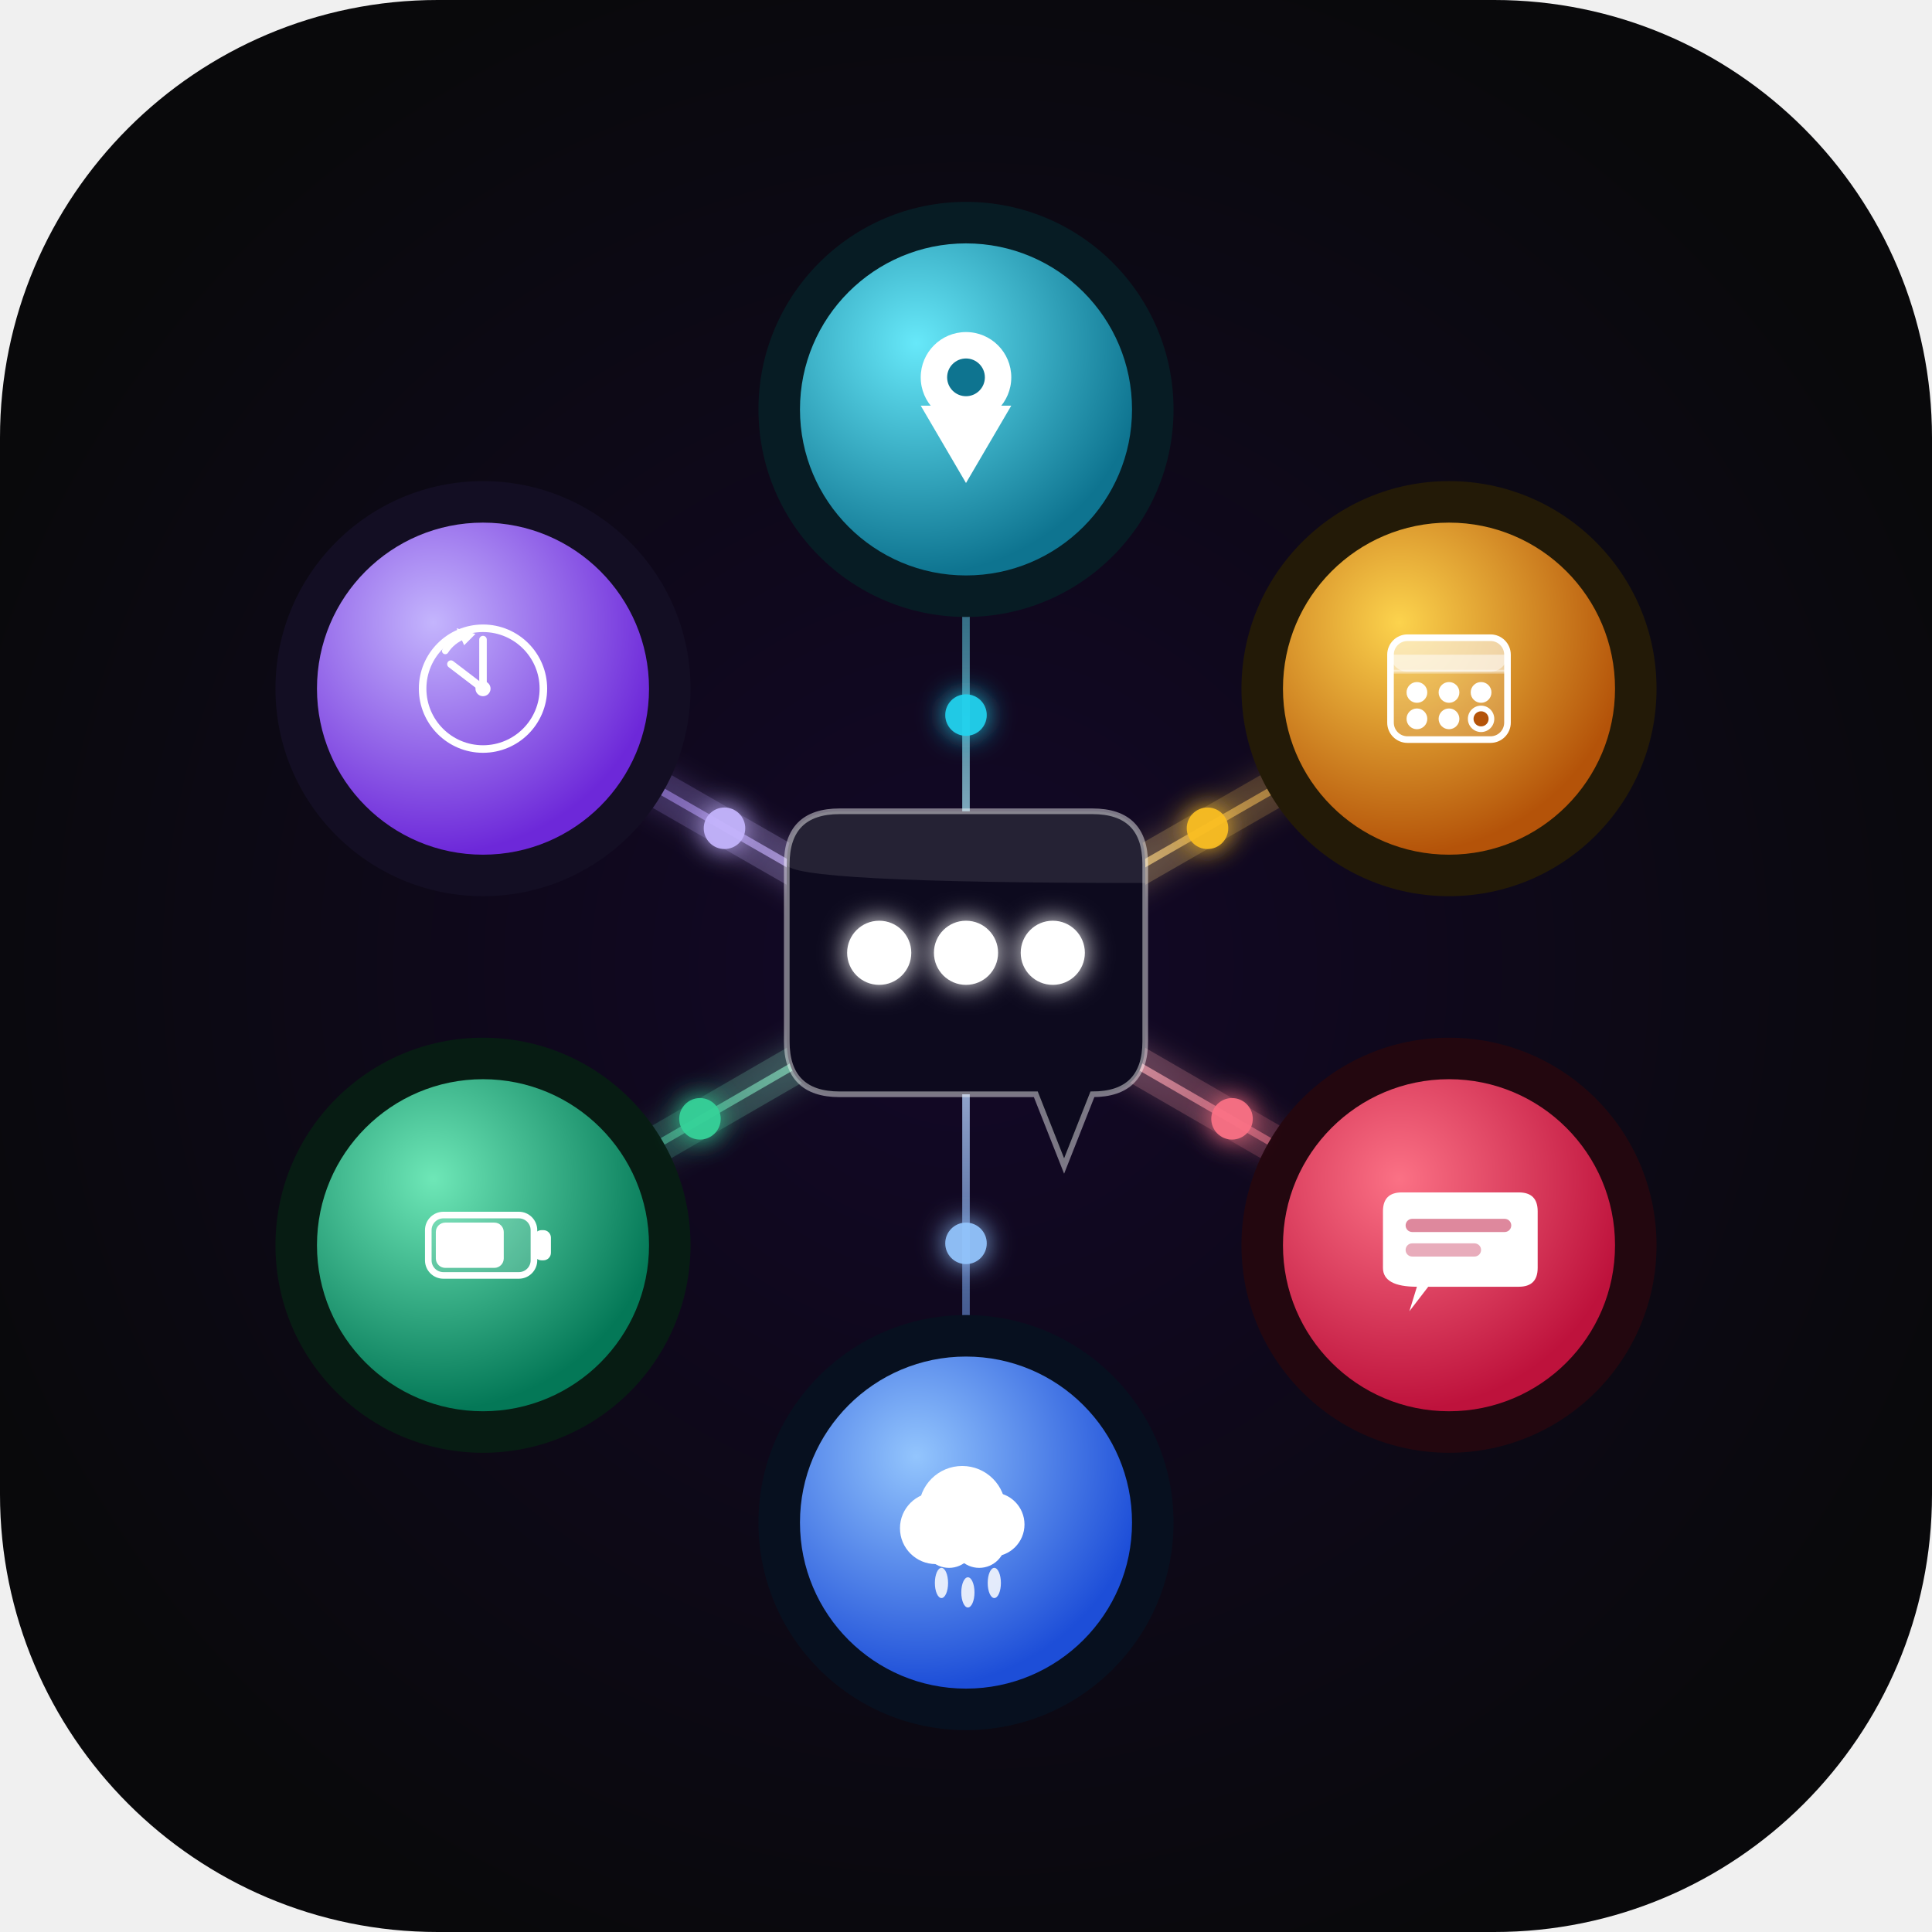
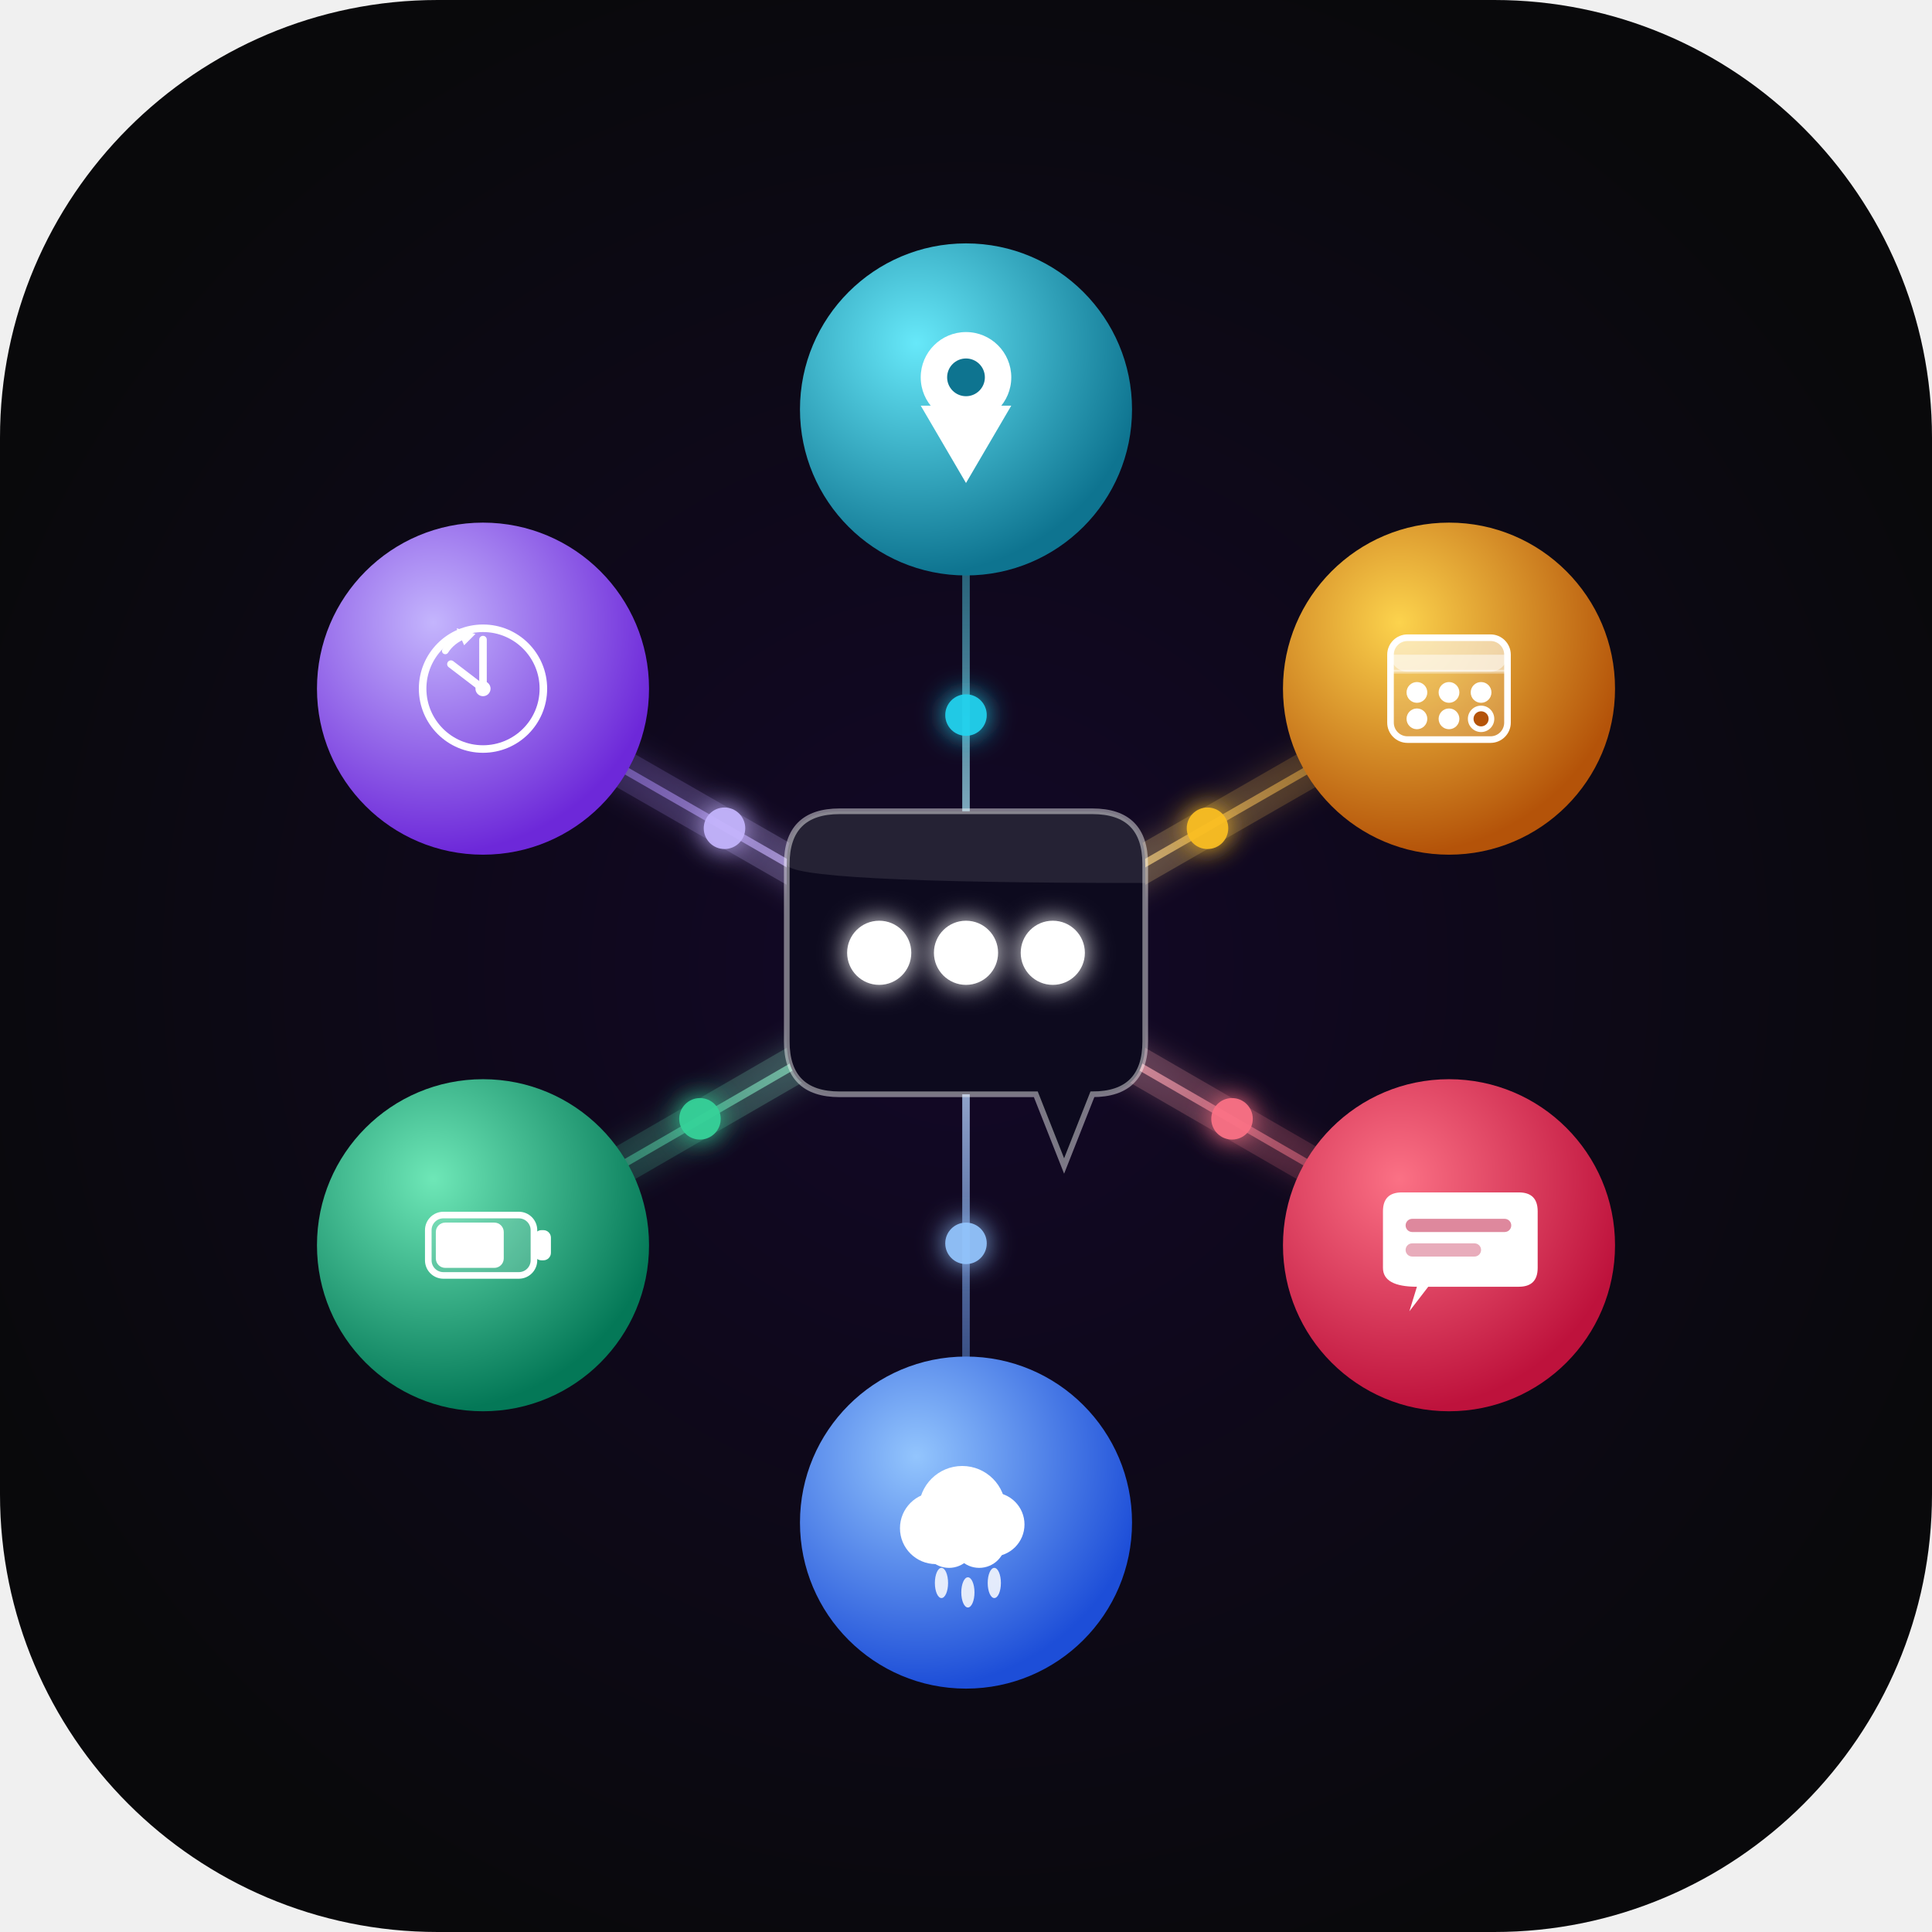
<svg xmlns="http://www.w3.org/2000/svg" width="1024" height="1024" viewBox="0 0 1024 1024">
  <defs>
    <radialGradient id="bg" cx="50%" cy="50%" r="55%">
      <stop offset="0%" stop-color="#130828" />
      <stop offset="100%" stop-color="#09090b" />
    </radialGradient>
    <radialGradient id="nLoc" cx="35%" cy="30%" r="70%">
      <stop offset="0%" stop-color="#67e8f9" />
      <stop offset="100%" stop-color="#0e7490" />
    </radialGradient>
    <radialGradient id="nCal" cx="35%" cy="30%" r="70%">
      <stop offset="0%" stop-color="#fcd34d" />
      <stop offset="100%" stop-color="#b45309" />
    </radialGradient>
    <radialGradient id="nMsg" cx="35%" cy="30%" r="70%">
      <stop offset="0%" stop-color="#fb7185" />
      <stop offset="100%" stop-color="#be123c" />
    </radialGradient>
    <radialGradient id="nWthr" cx="35%" cy="30%" r="70%">
      <stop offset="0%" stop-color="#93c5fd" />
      <stop offset="100%" stop-color="#1d4ed8" />
    </radialGradient>
    <radialGradient id="nBat" cx="35%" cy="30%" r="70%">
      <stop offset="0%" stop-color="#6ee7b7" />
      <stop offset="100%" stop-color="#047857" />
    </radialGradient>
    <radialGradient id="nHist" cx="35%" cy="30%" r="70%">
      <stop offset="0%" stop-color="#c4b5fd" />
      <stop offset="100%" stop-color="#6d28d9" />
    </radialGradient>
    <radialGradient id="orbGlow" cx="50%" cy="42%" r="50%">
      <stop offset="0%" stop-color="white" />
      <stop offset="55%" stop-color="white" stop-opacity="0.65" />
      <stop offset="100%" stop-color="white" stop-opacity="0" />
    </radialGradient>
    <linearGradient id="lnTop" x1="512" y1="217" x2="512" y2="512" gradientUnits="userSpaceOnUse">
      <stop offset="0%" stop-color="#06b6d4" stop-opacity="0.3" />
      <stop offset="100%" stop-color="#e0f2fe" stop-opacity="0.9" />
    </linearGradient>
    <linearGradient id="lnTR" x1="768" y1="365" x2="512" y2="512" gradientUnits="userSpaceOnUse">
      <stop offset="0%" stop-color="#f59e0b" stop-opacity="0.3" />
      <stop offset="100%" stop-color="#fef3c7" stop-opacity="0.9" />
    </linearGradient>
    <linearGradient id="lnBR" x1="768" y1="660" x2="512" y2="512" gradientUnits="userSpaceOnUse">
      <stop offset="0%" stop-color="#f43f5e" stop-opacity="0.3" />
      <stop offset="100%" stop-color="#ffe4e6" stop-opacity="0.9" />
    </linearGradient>
    <linearGradient id="lnBot" x1="512" y1="807" x2="512" y2="512" gradientUnits="userSpaceOnUse">
      <stop offset="0%" stop-color="#3b82f6" stop-opacity="0.3" />
      <stop offset="100%" stop-color="#dbeafe" stop-opacity="0.9" />
    </linearGradient>
    <linearGradient id="lnBL" x1="256" y1="660" x2="512" y2="512" gradientUnits="userSpaceOnUse">
      <stop offset="0%" stop-color="#10b981" stop-opacity="0.3" />
      <stop offset="100%" stop-color="#d1fae5" stop-opacity="0.9" />
    </linearGradient>
    <linearGradient id="lnTL" x1="256" y1="365" x2="512" y2="512" gradientUnits="userSpaceOnUse">
      <stop offset="0%" stop-color="#8b5cf6" stop-opacity="0.3" />
      <stop offset="100%" stop-color="#ede9fe" stop-opacity="0.9" />
    </linearGradient>
    <filter id="ambGlow" x="-50%" y="-50%" width="200%" height="200%">
      <feGaussianBlur stdDeviation="55" />
    </filter>
    <filter id="nodeGlow" x="-60%" y="-60%" width="220%" height="220%">
      <feGaussianBlur in="SourceGraphic" stdDeviation="22" result="b" />
      <feMerge>
        <feMergeNode in="b" />
        <feMergeNode in="SourceGraphic" />
      </feMerge>
    </filter>
    <filter id="lineGlow" x="-20%" y="-20%" width="140%" height="140%">
      <feGaussianBlur in="SourceGraphic" stdDeviation="7" result="b" />
      <feMerge>
        <feMergeNode in="b" />
        <feMergeNode in="SourceGraphic" />
      </feMerge>
    </filter>
    <filter id="orbHalo" x="-100%" y="-100%" width="300%" height="300%">
      <feGaussianBlur in="SourceGraphic" stdDeviation="28" result="b" />
      <feMerge>
        <feMergeNode in="b" />
        <feMergeNode in="SourceGraphic" />
      </feMerge>
    </filter>
    <filter id="dotGlow" x="-150%" y="-150%" width="400%" height="400%">
      <feGaussianBlur in="SourceGraphic" stdDeviation="7" result="b" />
      <feMerge>
        <feMergeNode in="b" />
        <feMergeNode in="SourceGraphic" />
      </feMerge>
    </filter>
  </defs>
  <rect width="1024" height="1024" rx="232" fill="url(#bg)" />
  <line x1="512" y1="217" x2="512" y2="512" stroke="url(#lnTop)" stroke-width="20" stroke-linecap="round" opacity="0.4" filter="url(#lineGlow)" />
  <line x1="768" y1="365" x2="512" y2="512" stroke="url(#lnTR)" stroke-width="20" stroke-linecap="round" opacity="0.4" filter="url(#lineGlow)" />
  <line x1="768" y1="660" x2="512" y2="512" stroke="url(#lnBR)" stroke-width="20" stroke-linecap="round" opacity="0.4" filter="url(#lineGlow)" />
  <line x1="512" y1="807" x2="512" y2="512" stroke="url(#lnBot)" stroke-width="20" stroke-linecap="round" opacity="0.4" filter="url(#lineGlow)" />
  <line x1="256" y1="660" x2="512" y2="512" stroke="url(#lnBL)" stroke-width="20" stroke-linecap="round" opacity="0.4" filter="url(#lineGlow)" />
  <line x1="256" y1="365" x2="512" y2="512" stroke="url(#lnTL)" stroke-width="20" stroke-linecap="round" opacity="0.4" filter="url(#lineGlow)" />
  <line x1="512" y1="217" x2="512" y2="512" stroke="url(#lnTop)" stroke-width="4" stroke-linecap="round" />
  <line x1="768" y1="365" x2="512" y2="512" stroke="url(#lnTR)" stroke-width="4" stroke-linecap="round" />
  <line x1="768" y1="660" x2="512" y2="512" stroke="url(#lnBR)" stroke-width="4" stroke-linecap="round" />
  <line x1="512" y1="807" x2="512" y2="512" stroke="url(#lnBot)" stroke-width="4" stroke-linecap="round" />
  <line x1="256" y1="660" x2="512" y2="512" stroke="url(#lnBL)" stroke-width="4" stroke-linecap="round" />
  <line x1="256" y1="365" x2="512" y2="512" stroke="url(#lnTL)" stroke-width="4" stroke-linecap="round" />
-   <circle cx="512" cy="217" r="110" fill="#071c24" />
  <circle cx="512" cy="217" r="88" fill="url(#nLoc)" />
  <circle cx="512" cy="200" r="24" fill="white" />
  <polygon points="488,215 536,215 512,256" fill="white" />
  <circle cx="512" cy="200" r="10" fill="#0e7490" />
-   <circle cx="768" cy="365" r="110" fill="#231a07" />
  <circle cx="768" cy="365" r="88" fill="url(#nCal)" />
  <rect x="737" y="338" width="62" height="54" rx="9" fill="white" opacity="0.15" />
  <rect x="737" y="338" width="62" height="54" rx="9" fill="none" stroke="white" stroke-width="3.5" />
  <rect x="737" y="338" width="62" height="18" rx="9" fill="white" opacity="0.5" />
  <rect x="737" y="347" width="62" height="9" fill="white" opacity="0.5" />
  <line x1="737" y1="356" x2="799" y2="356" stroke="white" stroke-width="2" opacity="0.4" />
  <circle cx="751" cy="367" r="5.5" fill="white" />
  <circle cx="768" cy="367" r="5.5" fill="white" />
  <circle cx="785" cy="367" r="5.5" fill="white" />
  <circle cx="751" cy="381" r="5.5" fill="white" />
  <circle cx="768" cy="381" r="5.5" fill="white" />
  <circle cx="785" cy="381" r="7" fill="white" />
  <circle cx="785" cy="381" r="4" fill="#b45309" />
-   <circle cx="768" cy="660" r="110" fill="#23070f" />
  <circle cx="768" cy="660" r="88" fill="url(#nMsg)" />
  <path d="M 733 642 Q 733 632 743 632 L 805 632 Q 815 632 815 642            L 815 672 Q 815 682 805 682 L 757 682 L 747 695 L 751 682            Q 733 682 733 672 Z" fill="white" />
  <rect x="745" y="646" width="56" height="7" rx="3.5" fill="#be123c" opacity="0.5" />
  <rect x="745" y="659" width="40" height="7" rx="3.5" fill="#be123c" opacity="0.35" />
-   <circle cx="512" cy="807" r="110" fill="#07101f" />
  <circle cx="512" cy="807" r="88" fill="url(#nWthr)" />
  <circle cx="496" cy="810" r="19" fill="white" />
  <circle cx="510" cy="800" r="23" fill="white" />
  <circle cx="526" cy="808" r="17" fill="white" />
  <circle cx="503" cy="817" r="14" fill="white" />
  <circle cx="519" cy="817" r="14" fill="white" />
  <ellipse cx="499" cy="839" rx="3.5" ry="8" fill="white" opacity="0.85" />
  <ellipse cx="513" cy="844" rx="3.5" ry="8" fill="white" opacity="0.85" />
  <ellipse cx="527" cy="839" rx="3.5" ry="8" fill="white" opacity="0.85" />
-   <circle cx="256" cy="660" r="110" fill="#071c13" />
  <circle cx="256" cy="660" r="88" fill="url(#nBat)" />
  <rect x="227" y="644" width="56" height="32" rx="8" fill="white" opacity="0.15" />
  <rect x="227" y="644" width="56" height="32" rx="8" fill="none" stroke="white" stroke-width="3.5" />
  <rect x="283" y="652" width="9" height="16" rx="4" fill="white" />
  <rect x="231" y="648" width="36" height="24" rx="5" fill="white" />
-   <circle cx="256" cy="365" r="110" fill="#130e23" />
  <circle cx="256" cy="365" r="88" fill="url(#nHist)" />
  <circle cx="256" cy="365" r="32" fill="none" stroke="white" stroke-width="4" />
  <circle cx="256" cy="365" r="4" fill="white" />
  <line x1="256" y1="365" x2="256" y2="339" stroke="white" stroke-width="4" stroke-linecap="round" />
  <line x1="256" y1="365" x2="239" y2="352" stroke="white" stroke-width="4" stroke-linecap="round" />
  <path d="M 246 337 A 20 20 0 0 0 236 345" fill="none" stroke="white" stroke-width="3.5" stroke-linecap="round" />
  <polygon points="242,333 246,342 252,336" fill="white" />
  <path d="M 417 458 Q 417 430 445 430 L 579 430 Q 607 430 607 458            L 607 552 Q 607 580 579 580 L 579 580 L 564 618 L 549 580            L 445 580 Q 417 580 417 552 Z" fill="#0d0a1e" />
  <path d="M 417 458 Q 417 430 445 430 L 579 430 Q 607 430 607 458            L 607 552 Q 607 580 579 580 L 579 580 L 564 618 L 549 580            L 445 580 Q 417 580 417 552 Z" fill="none" stroke="white" stroke-width="3" stroke-opacity="0.45" />
  <path d="M 417 458 Q 417 430 445 430 L 579 430 Q 607 430 607 458            L 607 468 Q 417 468 417 458 Z" fill="white" opacity="0.10" />
  <circle cx="466" cy="505" r="17" fill="white" filter="url(#dotGlow)" />
  <circle cx="512" cy="505" r="17" fill="white" filter="url(#dotGlow)" />
  <circle cx="558" cy="505" r="17" fill="white" filter="url(#dotGlow)" />
  <circle cx="512" cy="379" r="11" fill="#22d3ee" opacity="0.95" filter="url(#dotGlow)" />
  <circle cx="640" cy="439" r="11" fill="#fbbf24" opacity="0.95" filter="url(#dotGlow)" />
  <circle cx="653" cy="593" r="11" fill="#fb7185" opacity="0.95" filter="url(#dotGlow)" />
  <circle cx="512" cy="659" r="11" fill="#93c5fd" opacity="0.95" filter="url(#dotGlow)" />
  <circle cx="371" cy="593" r="11" fill="#34d399" opacity="0.95" filter="url(#dotGlow)" />
  <circle cx="384" cy="439" r="11" fill="#c4b5fd" opacity="0.95" filter="url(#dotGlow)" />
</svg>
